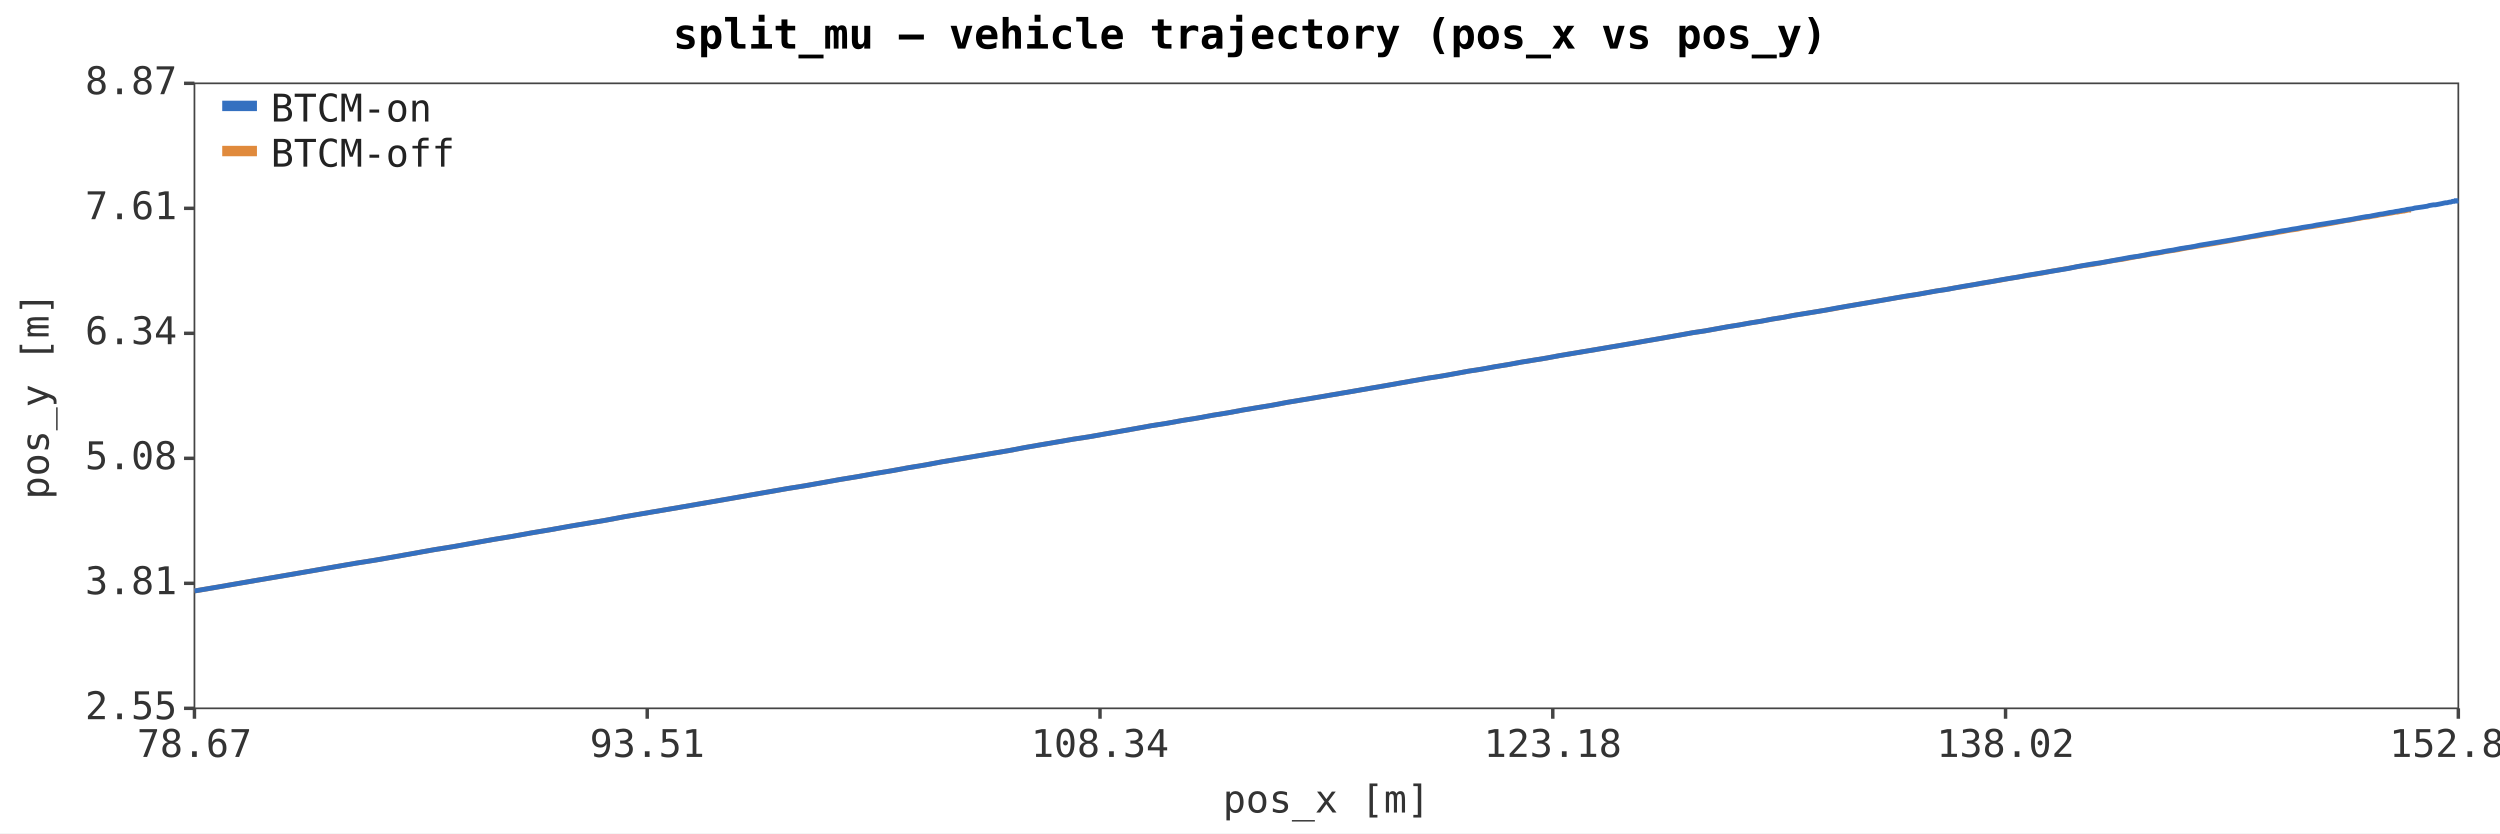
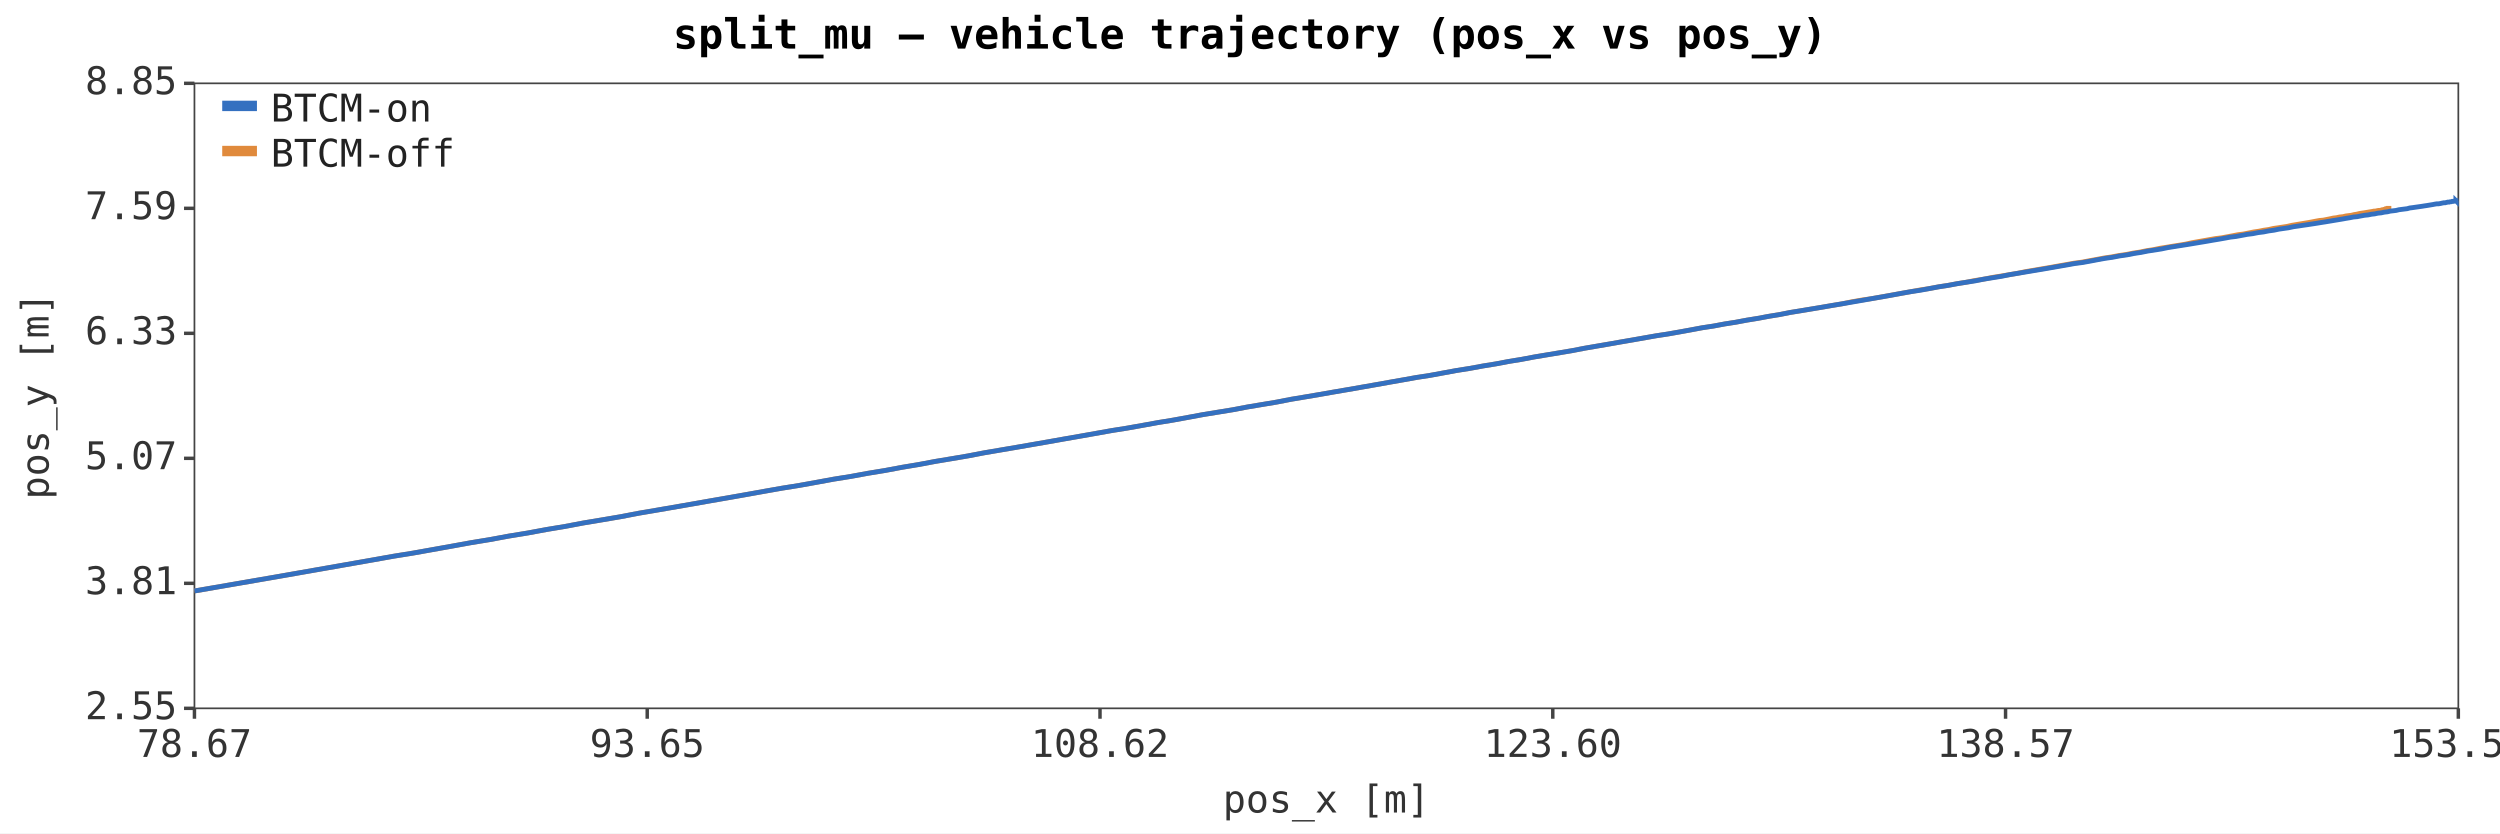
<svg xmlns="http://www.w3.org/2000/svg" viewBox="0 0 720 240" width="720" height="240" font-family="ui-monospace,Consolas,Menlo,monospace" font-size="11">
  <rect width="100%" height="100%" fill="#ffffff" />
  <text x="360.0" y="14" text-anchor="middle" font-size="12" font-weight="bold">split_mu — vehicle trajectory (pos_x vs pos_y)</text>
  <rect x="56" y="24" width="652" height="180" fill="none" stroke="#444" stroke-width="0.5" />
  <line x1="56.0" y1="204" x2="56.0" y2="207" stroke="#444" />
  <text x="56.0" y="218" text-anchor="middle" fill="#333">78.67</text>
  <line x1="186.4" y1="204" x2="186.4" y2="207" stroke="#444" />
-   <text x="186.4" y="218" text-anchor="middle" fill="#333">93.51</text>
+   <text x="186.4" y="218" text-anchor="middle" fill="#333">93.65</text>
  <line x1="316.8" y1="204" x2="316.8" y2="207" stroke="#444" />
-   <text x="316.8" y="218" text-anchor="middle" fill="#333">108.34</text>
+   <text x="316.8" y="218" text-anchor="middle" fill="#333">108.62</text>
  <line x1="447.2" y1="204" x2="447.2" y2="207" stroke="#444" />
-   <text x="447.2" y="218" text-anchor="middle" fill="#333">123.18</text>
+   <text x="447.2" y="218" text-anchor="middle" fill="#333">123.60</text>
  <line x1="577.6" y1="204" x2="577.6" y2="207" stroke="#444" />
-   <text x="577.6" y="218" text-anchor="middle" fill="#333">138.02</text>
+   <text x="577.6" y="218" text-anchor="middle" fill="#333">138.57</text>
  <line x1="708.0" y1="204" x2="708.0" y2="207" stroke="#444" />
-   <text x="708.0" y="218" text-anchor="middle" fill="#333">152.85</text>
+   <text x="708.0" y="218" text-anchor="middle" fill="#333">153.54</text>
  <line x1="53" y1="204.0" x2="56" y2="204.0" stroke="#444" />
  <text x="51" y="204.0" text-anchor="end" dominant-baseline="middle" fill="#333">2.55</text>
  <line x1="53" y1="168.0" x2="56" y2="168.0" stroke="#444" />
  <text x="51" y="168.0" text-anchor="end" dominant-baseline="middle" fill="#333">3.81</text>
  <line x1="53" y1="132.0" x2="56" y2="132.0" stroke="#444" />
-   <text x="51" y="132.0" text-anchor="end" dominant-baseline="middle" fill="#333">5.08</text>
+   <text x="51" y="132.0" text-anchor="end" dominant-baseline="middle" fill="#333">5.07</text>
  <line x1="53" y1="96.0" x2="56" y2="96.0" stroke="#444" />
-   <text x="51" y="96.0" text-anchor="end" dominant-baseline="middle" fill="#333">6.34</text>
+   <text x="51" y="96.0" text-anchor="end" dominant-baseline="middle" fill="#333">6.33</text>
  <line x1="53" y1="60.0" x2="56" y2="60.0" stroke="#444" />
-   <text x="51" y="60.0" text-anchor="end" dominant-baseline="middle" fill="#333">7.61</text>
+   <text x="51" y="60.0" text-anchor="end" dominant-baseline="middle" fill="#333">7.59</text>
  <line x1="53" y1="24.0" x2="56" y2="24.0" stroke="#444" />
-   <text x="51" y="24.0" text-anchor="end" dominant-baseline="middle" fill="#333">8.87</text>
+   <text x="51" y="24.0" text-anchor="end" dominant-baseline="middle" fill="#333">8.85</text>
  <text x="382.0" y="234" text-anchor="middle" fill="#333">pos_x [m]</text>
  <text transform="translate(14,114.0) rotate(-90)" text-anchor="middle" fill="#333">pos_y [m]</text>
-   <line x1="56.0" y1="276.6" x2="708.0" y2="276.6" stroke="#aaa" stroke-width="0.7" stroke-dasharray="1 0" />
-   <polyline fill="none" stroke="#e08a3c" stroke-width="1.4" points="56.0,170.2 61.9,169.2 67.7,168.2 73.5,167.2 79.4,166.2 85.2,165.2 91.0,164.2 96.7,163.2 102.5,162.2 108.2,161.3 113.9,160.3 119.5,159.3 125.1,158.3 130.7,157.4 136.3,156.4 141.9,155.4 147.4,154.5 152.9,153.5 158.3,152.6 163.8,151.6 169.2,150.7 174.6,149.8 179.9,148.8 185.2,147.9 190.5,147.0 195.8,146.1 201.0,145.2 206.2,144.3 211.4,143.4 216.5,142.5 221.7,141.6 226.8,140.7 231.8,139.9 236.9,139.0 241.9,138.1 246.8,137.3 251.8,136.4 256.7,135.6 261.6,134.7 266.5,133.9 271.3,133.0 276.1,132.2 280.9,131.4 285.6,130.6 290.4,129.8 295.1,128.9 299.7,128.1 304.4,127.3 309.0,126.5 313.6,125.8 318.1,125.0 322.7,124.2 327.2,123.4 331.6,122.6 336.1,121.9 340.5,121.1 344.9,120.4 349.2,119.6 353.6,118.9 357.9,118.1 362.1,117.4 366.4,116.7 370.6,115.9 374.8,115.2 379.0,114.5 383.1,113.8 387.2,113.1 391.3,112.4 395.3,111.7 399.4,111.0 403.3,110.3 407.3,109.6 411.3,108.9 415.2,108.3 419.1,107.6 422.9,106.9 426.8,106.3 430.6,105.6 434.3,105.0 438.1,104.3 441.8,103.7 445.5,103.1 449.2,102.4 452.8,101.8 456.4,101.2 460.0,100.6 463.5,100.0 467.1,99.4 470.6,98.8 474.0,98.2 477.5,97.6 480.9,97.0 484.3,96.4 487.6,95.8 491.0,95.3 494.3,94.7 497.6,94.1 500.8,93.6 504.1,93.0 507.3,92.5 510.4,91.9 513.6,91.4 516.7,90.8 519.8,90.3 522.9,89.8 525.9,89.3 528.9,88.8 531.9,88.2 534.9,87.7 537.8,87.2 540.7,86.7 543.6,86.2 546.5,85.7 549.3,85.3 552.1,84.8 554.9,84.3 557.6,83.8 560.3,83.4 563.0,82.9 565.7,82.5 568.3,82.0 570.9,81.6 573.5,81.1 576.1,80.7 578.6,80.2 581.1,79.8 583.6,79.4 586.0,79.0 588.4,78.6 590.8,78.1 593.2,77.7 595.5,77.3 597.8,76.9 600.1,76.5 602.4,76.2 604.6,75.8 606.8,75.4 609.0,75.0 611.2,74.7 613.3,74.3 615.4,73.9 617.4,73.6 619.5,73.2 621.5,72.9 623.5,72.5 625.4,72.2 627.4,71.9 629.3,71.5 631.2,71.2 633.0,70.9 634.8,70.6 636.6,70.3 638.4,70.0 640.1,69.7 641.9,69.4 643.5,69.1 645.2,68.8 646.8,68.5 648.4,68.2 650.0,68.0 651.6,67.7 653.1,67.4 654.6,67.2 656.1,66.9 657.5,66.7 658.9,66.4 660.3,66.2 661.7,66.0 663.0,65.7 664.3,65.5 665.6,65.3 666.9,65.1 668.1,64.9 669.3,64.7 670.4,64.5 671.6,64.3 672.6,64.1 673.7,63.9 674.8,63.7 675.8,63.5 676.8,63.4 677.7,63.2 678.7,63.0 679.6,62.9 680.5,62.7 681.4,62.6 682.2,62.5 683.0,62.3 683.8,62.2 684.5,62.1 685.3,61.9 685.9,61.8 686.6,61.7 687.2,61.6 687.9,61.5 688.5,61.4 689.0,61.3 689.5,61.2 690.0,61.1 690.4,61.1 690.9,61.0 691.3,60.9 691.6,60.9 692.0,60.8 692.3,60.8 692.5,60.7 692.8,60.7 693.0,60.6 693.2,60.6 693.4,60.5 693.5,60.5 693.6,60.5 693.7,60.5 693.8,60.4 693.8,60.4 693.8,60.4 693.8,60.4 693.8,60.4 693.8,60.4 693.8,60.4 693.9,60.4 693.9,60.4 693.9,60.4 693.9,60.4 693.9,60.4 693.9,60.4 693.9,60.4 693.9,60.4 693.9,60.4 693.9,60.4 693.9,60.4 693.9,60.4 693.9,60.4 693.9,60.4 693.9,60.4 693.9,60.4 693.8,60.4 693.8,60.4 693.8,60.4 693.8,60.4 693.8,60.4 693.8,60.4 693.8,60.4 693.8,60.4 693.8,60.4 693.8,60.4 693.8,60.4 693.8,60.4 693.7,60.4 693.7,60.4 693.7,60.5 693.7,60.5 693.7,60.5 693.7,60.5 693.7,60.5 693.7,60.5 693.7,60.5 693.6,60.5 693.6,60.5 693.6,60.5 693.6,60.5 693.6,60.5 693.6,60.5 693.6,60.5 693.6,60.5 693.6,60.5 693.6,60.5 693.6,60.5 693.6,60.5 693.6,60.5 693.6,60.5 693.6,60.5 693.6,60.5 693.6,60.5 693.6,60.5 693.6,60.5 693.6,60.5 693.6,60.5 693.6,60.5 693.6,60.5 693.6,60.5 693.6,60.5 693.6,60.5 693.5,60.5 693.5,60.5 693.5,60.5 693.5,60.5 693.5,60.5 693.5,60.5 693.5,60.5 693.5,60.5 693.5,60.5 693.5,60.5 693.5,60.5 693.5,60.5 693.5,60.5 693.5,60.5 693.5,60.5 693.5,60.5 693.5,60.5 693.5,60.5 693.5,60.5 693.5,60.5 693.5,60.5 693.5,60.5 693.5,60.5 693.5,60.5 693.5,60.5 693.5,60.5 693.4,60.5 693.4,60.5 693.4,60.5 693.4,60.5 693.4,60.5 693.4,60.5 693.4,60.5 693.4,60.5 693.4,60.5 693.4,60.5 693.4,60.5 693.4,60.5 693.4,60.5 693.4,60.5 693.4,60.5 693.4,60.5 693.4,60.5 693.4,60.5 693.4,60.5 693.4,60.5 693.4,60.5 693.4,60.5 693.4,60.5 693.4,60.5 693.4,60.5 693.4,60.5 693.4,60.5 693.4,60.5 693.4,60.5 693.4,60.5 693.4,60.5 693.4,60.5 693.4,60.5 693.4,60.5 693.4,60.5 693.4,60.5 693.4,60.5 693.4,60.5 693.4,60.5 693.4,60.5 693.4,60.5 693.4,60.5 693.4,60.5 693.4,60.5 693.4,60.5 693.4,60.5 693.4,60.5 693.3,60.5 693.3,60.5 693.3,60.5 693.3,60.5 693.3,60.5 693.3,60.5 693.3,60.5 693.3,60.5 693.3,60.5 693.3,60.5 693.3,60.5 693.3,60.5 693.3,60.5 693.3,60.5 693.3,60.5 693.3,60.5 693.3,60.5 693.3,60.5 693.3,60.5 693.3,60.5 693.3,60.5 693.3,60.5 693.3,60.5 693.3,60.5 693.3,60.5 693.3,60.5 693.3,60.5 693.3,60.5 693.3,60.5 693.3,60.5 693.3,60.5 693.3,60.5 693.3,60.5 693.3,60.5 693.3,60.5 693.3,60.5 693.3,60.5 693.3,60.5 693.3,60.5 693.3,60.5 693.3,60.5 693.3,60.5 693.3,60.5 693.3,60.5 693.3,60.5 693.3,60.5 693.3,60.5 693.3,60.5 693.3,60.5 693.3,60.5 693.3,60.5 693.3,60.5" />
-   <polyline fill="none" stroke="#3470c0" stroke-width="1.4" points="56.0,170.2 61.9,169.2 67.7,168.2 73.5,167.2 79.4,166.2 85.2,165.2 91.0,164.2 96.7,163.2 102.5,162.2 108.2,161.3 113.9,160.3 119.5,159.3 125.1,158.3 130.7,157.4 136.3,156.4 141.9,155.4 147.4,154.5 152.9,153.5 158.3,152.6 163.8,151.6 169.2,150.7 174.6,149.8 179.9,148.8 185.2,147.9 190.5,147.0 195.8,146.1 201.0,145.2 206.2,144.3 211.4,143.4 216.5,142.5 221.7,141.6 226.8,140.7 231.8,139.9 236.9,139.0 241.9,138.1 246.8,137.3 251.8,136.4 256.7,135.6 261.6,134.7 266.5,133.9 271.3,133.0 276.1,132.2 280.9,131.4 285.6,130.6 290.4,129.8 295.1,128.9 299.7,128.1 304.4,127.3 309.0,126.5 313.6,125.8 318.1,125.0 322.7,124.2 327.2,123.4 331.6,122.6 336.1,121.9 340.5,121.1 344.9,120.4 349.2,119.6 353.6,118.9 357.9,118.1 362.1,117.4 366.4,116.7 370.6,115.9 374.8,115.2 379.0,114.5 383.1,113.8 387.2,113.1 391.3,112.4 395.3,111.7 399.4,111.0 403.3,110.3 407.3,109.6 411.3,108.9 415.2,108.3 419.1,107.6 422.9,106.9 426.8,106.3 430.6,105.6 434.3,105.0 438.1,104.3 441.8,103.7 445.5,103.1 449.2,102.4 452.8,101.8 456.4,101.2 460.0,100.6 463.5,100.0 467.1,99.4 470.6,98.8 474.0,98.2 477.5,97.6 480.9,97.0 484.3,96.4 487.6,95.8 491.0,95.3 494.3,94.7 497.6,94.1 500.8,93.6 504.1,93.0 507.3,92.5 510.4,91.9 513.6,91.4 516.7,90.8 519.8,90.3 522.9,89.8 525.9,89.3 529.0,88.7 532.0,88.2 534.9,87.7 537.9,87.2 540.8,86.7 543.7,86.2 546.5,85.7 549.3,85.2 552.1,84.8 554.9,84.3 557.7,83.8 560.4,83.4 563.1,82.9 565.8,82.4 568.4,82.0 571.0,81.5 573.6,81.1 576.2,80.6 578.7,80.2 581.2,79.8 583.7,79.3 586.2,78.9 588.6,78.5 591.0,78.1 593.4,77.7 595.8,77.3 598.1,76.8 600.4,76.4 602.7,76.0 604.9,75.7 607.1,75.3 609.3,74.9 611.5,74.5 613.6,74.1 615.8,73.8 617.9,73.4 619.9,73.0 622.0,72.7 624.0,72.3 626.0,72.0 627.9,71.6 629.9,71.3 631.8,71.0 633.6,70.6 635.5,70.3 637.3,70.0 639.1,69.7 640.9,69.4 642.7,69.1 644.4,68.8 646.1,68.5 647.8,68.2 649.4,67.9 651.0,67.6 652.6,67.3 654.2,67.1 655.7,66.8 657.2,66.5 658.7,66.3 660.2,66.0 661.6,65.8 663.1,65.5 664.4,65.3 665.8,65.1 667.2,64.8 668.5,64.6 669.8,64.4 671.0,64.2 672.3,64.0 673.5,63.8 674.7,63.6 675.9,63.4 677.1,63.2 678.2,63.0 679.2,62.8 680.3,62.6 681.4,62.4 682.4,62.3 683.4,62.1 684.4,61.9 685.4,61.7 686.3,61.6 687.3,61.4 688.2,61.2 689.1,61.1 690.0,60.9 690.8,60.8 691.7,60.6 692.5,60.5 693.3,60.3 694.1,60.2 694.8,60.1 695.5,59.9 696.3,59.8 697.0,59.7 697.7,59.6 698.3,59.5 699.0,59.4 699.6,59.2 700.2,59.1 700.8,59.0 701.3,59.0 701.9,58.9 702.4,58.8 702.9,58.7 703.4,58.6 703.8,58.5 704.3,58.4 704.7,58.4 705.1,58.3 705.5,58.2 705.8,58.2 706.1,58.1 706.3,58.0 706.6,58.0 706.8,58.0 707.0,57.9 707.2,57.9 707.4,57.9 707.5,57.8 707.6,57.8 707.7,57.8 707.7,57.8 707.8,57.8 707.8,57.8 707.9,57.8 707.9,57.8 707.9,57.8 707.9,57.8 707.9,57.8 707.9,57.8 708.0,57.8 708.0,57.8 708.0,57.8 708.0,57.8 708.0,57.8 708.0,57.8 708.0,57.8 708.0,57.8 708.0,57.8 708.0,57.8 708.0,57.8 708.0,57.8 708.0,57.8 708.0,57.8 708.0,57.8 708.0,57.8 708.0,57.8 708.0,57.8 708.0,57.8 708.0,57.8 707.9,57.8 707.9,57.8 707.9,57.8 707.9,57.8 707.9,57.8 707.9,57.8 707.9,57.8 707.9,57.8 707.9,57.8 707.9,57.8 707.9,57.8 707.9,57.8 707.9,57.8 707.8,57.8 707.8,57.8 707.8,57.8 707.8,57.8 707.8,57.8 707.8,57.8 707.8,57.8 707.8,57.8 707.8,57.8 707.8,57.8 707.8,57.8 707.8,57.8 707.7,57.8 707.7,57.8 707.7,57.8 707.7,57.8 707.7,57.8 707.7,57.8 707.7,57.8 707.7,57.8 707.7,57.8 707.7,57.8 707.7,57.8 707.7,57.8 707.7,57.8 707.7,57.8 707.6,57.8 707.6,57.8 707.6,57.8 707.6,57.8 707.6,57.8 707.6,57.8 707.6,57.8 707.6,57.8 707.6,57.8 707.6,57.8 707.6,57.8 707.6,57.8 707.5,57.8 707.5,57.8 707.5,57.8 707.5,57.8 707.5,57.8 707.5,57.8 707.5,57.8 707.5,57.8 707.5,57.8 707.5,57.8 707.5,57.8 707.5,57.8 707.5,57.8 707.4,57.8 707.4,57.8 707.4,57.8 707.4,57.8 707.4,57.8 707.4,57.8 707.4,57.9 707.4,57.9 707.4,57.9 707.4,57.9 707.4,57.9 707.4,57.9 707.4,57.9 707.4,57.9 707.4,57.9 707.4,57.9 707.4,57.9 707.4,57.9 707.3,57.9 707.3,57.9 707.3,57.9 707.3,57.9 707.3,57.9 707.3,57.9 707.3,57.9 707.3,57.9 707.3,57.9 707.3,57.9 707.3,57.9 707.3,57.9 707.3,57.9 707.3,57.9 707.3,57.9 707.3,57.9 707.3,57.9 707.3,57.9 707.3,57.9 707.3,57.9 707.3,57.9 707.3,57.9 707.3,57.9 707.3,57.9 707.3,57.9 707.3,57.9 707.3,57.9 707.3,57.9 707.3,57.9 707.3,57.9 707.3,57.9 707.3,57.9 707.3,57.9 707.3,57.9 707.3,57.9 707.3,57.9 707.3,57.9 707.3,57.9 707.3,57.9 707.3,57.9 707.3,57.9 707.3,57.9 707.3,57.9 707.3,57.9 707.3,57.9 707.3,57.9 707.2,57.9 707.2,57.9 707.2,57.9 707.2,57.9 707.2,57.9 707.2,57.9 707.2,57.9 707.2,57.9 707.2,57.9 707.2,57.9 707.2,57.9 707.2,57.9 707.2,57.9 707.2,57.9 707.2,57.9 707.2,57.9 707.2,57.9 707.2,57.9 707.2,57.9 707.2,57.9 707.2,57.9 707.2,57.9 707.2,57.9" />
+   <line x1="56.0" y1="277.0" x2="708.0" y2="277.0" stroke="#aaa" stroke-width="0.7" stroke-dasharray="1 0" />
+   <polyline fill="none" stroke="#e08a3c" stroke-width="1.4" points="56.0,170.2 61.8,169.2 67.6,168.2 73.4,167.2 79.2,166.2 84.9,165.2 90.6,164.2 96.3,163.2 102.0,162.2 107.7,161.2 113.3,160.2 118.9,159.3 124.5,158.3 130.1,157.3 135.6,156.3 141.1,155.4 146.5,154.4 152.0,153.5 157.4,152.5 162.8,151.6 168.1,150.6 173.5,149.7 178.8,148.8 184.0,147.8 189.3,146.9 194.5,146.0 199.7,145.1 204.8,144.2 210.0,143.3 215.1,142.4 220.1,141.5 225.2,140.6 230.2,139.8 235.2,138.9 240.1,138.0 245.1,137.2 250.0,136.3 254.9,135.5 259.7,134.6 264.5,133.8 269.3,132.9 274.1,132.1 278.8,131.3 283.5,130.4 288.2,129.6 292.9,128.8 297.5,128.0 302.1,127.2 306.6,126.4 311.2,125.6 315.7,124.8 320.2,124.0 324.6,123.3 329.1,122.5 333.5,121.7 337.8,121.0 342.2,120.2 346.5,119.4 350.8,118.7 355.1,118.0 359.3,117.2 363.5,116.5 367.7,115.8 371.8,115.0 376.0,114.3 380.1,113.6 384.1,112.9 388.2,112.2 392.2,111.5 396.2,110.8 400.1,110.1 404.1,109.4 408.0,108.7 411.9,108.1 415.7,107.4 419.5,106.7 423.3,106.1 427.1,105.4 430.8,104.8 434.5,104.1 438.2,103.5 441.9,102.8 445.5,102.2 449.1,101.6 452.7,101.0 456.3,100.3 459.8,99.7 463.3,99.1 466.7,98.5 470.2,97.9 473.6,97.3 477.0,96.7 480.3,96.2 483.7,95.6 487.0,95.0 490.2,94.4 493.5,93.9 496.7,93.3 499.9,92.8 503.1,92.2 506.2,91.7 509.4,91.1 512.5,90.6 515.5,90.0 518.6,89.5 521.6,89.0 524.6,88.5 527.5,88.0 530.5,87.5 533.4,86.9 536.3,86.4 539.1,86.0 541.9,85.5 544.7,85.0 547.5,84.5 550.3,84.0 553.0,83.5 555.7,83.1 558.3,82.6 561.0,82.2 563.6,81.7 566.2,81.3 568.7,80.8 571.3,80.4 573.8,79.9 576.3,79.5 578.7,79.1 581.1,78.7 583.5,78.2 585.9,77.8 588.2,77.4 590.6,77.0 592.8,76.6 595.1,76.2 597.3,75.8 599.6,75.5 601.7,75.1 603.9,74.7 606.0,74.3 608.1,74.0 610.2,73.6 612.3,73.3 614.3,72.9 616.3,72.6 618.2,72.2 620.2,71.9 622.1,71.5 624.0,71.2 625.8,70.9 627.7,70.6 629.5,70.3 631.3,69.9 633.0,69.6 634.7,69.3 636.4,69.0 638.1,68.7 639.8,68.5 641.4,68.2 643.0,67.9 644.5,67.6 646.1,67.4 647.6,67.1 649.1,66.8 650.5,66.6 652.0,66.3 653.4,66.1 654.7,65.8 656.1,65.6 657.4,65.4 658.7,65.2 660.0,64.9 661.2,64.7 662.4,64.5 663.6,64.3 664.8,64.1 665.9,63.9 666.9,63.7 668.0,63.5 669.1,63.4 670.1,63.2 671.1,63.0 672.0,62.8 672.9,62.7 673.8,62.5 674.8,62.4 675.6,62.2 676.4,62.1 677.2,62.0 678.0,61.8 678.7,61.7 679.5,61.5 680.1,61.4 680.8,61.3 681.4,61.2 682.0,61.1 682.6,61.0 683.2,60.9 683.7,60.8 684.1,60.8 684.5,60.7 685.0,60.6 685.4,60.6 685.8,60.5 686.1,60.4 686.4,60.4 686.6,60.3 686.9,60.3 687.1,60.3 687.3,60.2 687.5,60.2 687.6,60.1 687.7,60.1 687.8,60.1 687.9,60.1 687.9,60.1 687.9,60.0 687.9,60.0 687.9,60.0 687.9,60.0 688.0,60.0 688.0,60.0 688.0,60.0 688.0,60.1 688.0,60.1 688.0,60.1 688.0,60.1 688.0,60.1 688.0,60.1 688.0,60.1 688.0,60.1 688.0,60.1 688.0,60.1 688.0,60.1 688.0,60.1 688.0,60.1 688.0,60.1 688.0,60.1 688.0,60.1 687.9,60.1 687.9,60.1 687.9,60.1 687.9,60.1 687.9,60.1 687.9,60.1 687.9,60.1 687.9,60.1 687.9,60.1 687.9,60.1 687.8,60.1 687.8,60.1 687.8,60.1 687.8,60.1 687.8,60.1 687.8,60.1 687.8,60.1 687.8,60.1 687.8,60.1 687.8,60.1 687.7,60.1 687.7,60.1 687.7,60.1 687.7,60.1 687.7,60.1 687.7,60.1 687.7,60.1 687.7,60.1 687.7,60.1 687.7,60.1 687.7,60.1 687.7,60.1 687.7,60.1 687.7,60.1 687.7,60.1 687.7,60.1 687.7,60.1 687.7,60.1 687.7,60.1 687.7,60.1 687.7,60.1 687.7,60.1 687.7,60.1 687.7,60.1 687.7,60.1 687.6,60.1 687.6,60.1 687.6,60.1 687.6,60.1 687.6,60.1 687.6,60.1 687.6,60.1 687.6,60.1 687.6,60.1 687.6,60.1 687.6,60.1 687.6,60.1 687.6,60.1 687.6,60.1 687.6,60.1 687.6,60.1 687.6,60.1 687.6,60.1 687.6,60.1 687.6,60.1 687.6,60.1 687.6,60.1 687.6,60.1 687.6,60.1 687.6,60.1 687.6,60.1 687.6,60.1 687.6,60.1 687.6,60.1 687.6,60.1 687.5,60.1 687.5,60.1 687.5,60.1 687.5,60.1 687.5,60.1 687.5,60.1 687.5,60.1 687.5,60.1 687.5,60.1 687.5,60.1 687.5,60.1 687.5,60.1 687.5,60.1 687.5,60.1 687.5,60.1 687.5,60.1 687.5,60.1 687.5,60.1 687.5,60.1 687.5,60.1 687.5,60.1 687.5,60.1 687.5,60.1 687.5,60.1 687.5,60.1 687.5,60.1 687.5,60.1 687.5,60.1 687.5,60.1 687.5,60.1 687.5,60.1 687.5,60.1 687.5,60.1 687.5,60.1 687.5,60.1 687.5,60.1 687.5,60.1 687.5,60.1 687.5,60.1 687.5,60.1 687.5,60.1 687.5,60.1 687.5,60.1 687.5,60.1 687.5,60.1 687.5,60.1 687.5,60.1 687.5,60.1 687.5,60.1 687.4,60.1 687.4,60.1 687.4,60.1 687.4,60.1 687.4,60.1 687.4,60.1 687.4,60.1 687.4,60.1 687.4,60.1 687.4,60.1 687.4,60.1 687.4,60.1 687.4,60.1 687.4,60.1 687.4,60.2 687.4,60.2 687.4,60.2 687.4,60.1 687.4,60.1 687.4,60.1 687.4,60.1 687.4,60.1 687.4,60.2 687.4,60.2 687.4,60.2 687.4,60.2 687.4,60.2 687.4,60.2 687.4,60.2 687.4,60.2 687.4,60.2 687.4,60.2 687.4,60.2 687.4,60.2 687.4,60.2 687.4,60.2 687.4,60.2 687.4,60.2 687.4,60.2 687.4,60.2 687.4,60.2 687.4,60.2 687.4,60.2 687.4,60.2 687.4,60.2 687.4,60.1" />
+   <polyline fill="none" stroke="#3470c0" stroke-width="1.4" points="56.0,170.2 61.8,169.2 67.6,168.2 73.4,167.2 79.2,166.2 84.9,165.2 90.6,164.2 96.3,163.2 102.0,162.2 107.7,161.2 113.3,160.2 118.9,159.3 124.5,158.3 130.1,157.3 135.6,156.3 141.1,155.4 146.5,154.4 152.0,153.5 157.4,152.5 162.8,151.6 168.1,150.6 173.5,149.7 178.8,148.8 184.0,147.8 189.3,146.9 194.5,146.0 199.7,145.1 204.8,144.2 210.0,143.3 215.1,142.4 220.1,141.5 225.2,140.6 230.2,139.8 235.2,138.9 240.1,138.0 245.1,137.2 250.0,136.3 254.9,135.5 259.7,134.6 264.5,133.8 269.3,132.9 274.1,132.1 278.8,131.3 283.5,130.4 288.2,129.6 292.9,128.8 297.5,128.0 302.1,127.2 306.6,126.4 311.2,125.6 315.7,124.8 320.2,124.0 324.6,123.3 329.1,122.5 333.5,121.7 337.8,121.0 342.2,120.2 346.5,119.4 350.8,118.7 355.1,118.0 359.3,117.2 363.5,116.5 367.7,115.8 371.8,115.0 376.0,114.3 380.1,113.6 384.1,112.9 388.2,112.2 392.2,111.5 396.2,110.8 400.1,110.1 404.1,109.4 408.0,108.7 411.9,108.1 415.7,107.4 419.5,106.7 423.3,106.1 427.1,105.4 430.8,104.8 434.5,104.1 438.2,103.5 441.9,102.8 445.5,102.2 449.1,101.6 452.7,101.0 456.3,100.3 459.8,99.7 463.3,99.1 466.7,98.5 470.2,97.9 473.6,97.3 477.0,96.7 480.3,96.2 483.7,95.6 487.0,95.0 490.2,94.4 493.5,93.9 496.7,93.3 499.9,92.8 503.1,92.2 506.2,91.7 509.4,91.1 512.5,90.6 515.5,90.0 518.6,89.5 521.6,89.0 524.6,88.5 527.5,88.0 530.5,87.5 533.4,87.0 536.3,86.5 539.1,86.0 542.0,85.5 544.8,85.0 547.5,84.5 550.3,84.0 553.0,83.6 555.7,83.1 558.4,82.6 561.0,82.2 563.7,81.7 566.2,81.3 568.8,80.9 571.3,80.4 573.8,80.0 576.3,79.6 578.8,79.1 581.2,78.7 583.6,78.3 586.0,77.9 588.4,77.5 590.7,77.1 593.0,76.7 595.3,76.3 597.5,75.9 599.8,75.6 602.0,75.2 604.1,74.8 606.3,74.4 608.4,74.1 610.5,73.7 612.6,73.4 614.6,73.0 616.6,72.7 618.6,72.3 620.6,72.0 622.5,71.7 624.4,71.3 626.3,71.0 628.2,70.7 630.1,70.4 631.9,70.1 633.7,69.8 635.5,69.5 637.2,69.2 639.0,68.9 640.7,68.6 642.3,68.3 644.0,68.1 645.6,67.8 647.2,67.5 648.8,67.3 650.3,67.0 651.9,66.8 653.4,66.5 654.9,66.3 656.3,66.0 657.7,65.8 659.1,65.6 660.5,65.3 661.9,65.1 663.2,64.9 664.6,64.7 665.9,64.5 667.2,64.3 668.4,64.1 669.7,63.9 670.9,63.7 672.1,63.5 673.3,63.3 674.5,63.1 675.6,62.9 676.8,62.7 677.8,62.5 678.9,62.4 679.9,62.2 681.0,62.0 682.0,61.9 683.0,61.7 683.9,61.6 684.8,61.4 685.8,61.3 686.7,61.1 687.6,61.0 688.4,60.8 689.3,60.7 690.1,60.6 690.9,60.4 691.7,60.3 692.5,60.2 693.3,60.1 694.0,59.9 694.8,59.8 695.5,59.7 696.2,59.6 696.9,59.5 697.6,59.4 698.2,59.3 698.9,59.2 699.5,59.1 700.1,59.0 700.7,58.9 701.2,58.8 701.8,58.7 702.3,58.7 702.9,58.6 703.3,58.5 703.8,58.4 704.2,58.4 704.6,58.3 705.0,58.2 705.4,58.2 705.7,58.1 706.0,58.1 706.2,58.0 706.4,58.0 706.6,58.0 706.8,57.9 707.0,57.9 707.1,57.9 707.3,57.9 707.4,57.9 707.4,57.8 707.5,57.8 707.6,57.8 707.6,57.8 707.7,57.8 707.7,57.8 707.8,57.8 707.8,57.8 707.8,57.8 707.8,57.8 707.9,57.8 707.9,57.8 707.9,57.8 707.9,57.8 707.9,57.8 707.9,57.8 707.9,57.8 708.0,57.8 708.0,57.8 708.0,57.8 708.0,57.8 708.0,57.8 708.0,57.8 708.0,57.8 708.0,57.8 708.0,57.8 708.0,57.8 708.0,57.8 708.0,57.8 708.0,57.8 708.0,57.8 708.0,57.8 708.0,57.8 708.0,57.8 708.0,57.8 708.0,57.8 708.0,57.8 708.0,57.8 707.9,57.8 707.9,57.8 707.9,57.8 707.9,57.8 707.9,57.8 707.9,57.8 707.9,57.8 707.9,57.8 707.9,57.8 707.9,57.8 707.9,57.8 707.9,57.8 707.9,57.8 707.9,57.8 707.8,57.8 707.8,57.8 707.8,57.8 707.8,57.8 707.8,57.8 707.8,57.8 707.8,57.8 707.8,57.8 707.8,57.8 707.8,57.8 707.8,57.8 707.8,57.8 707.7,57.8 707.7,57.8 707.7,57.8 707.7,57.8 707.7,57.8 707.7,57.8 707.7,57.8 707.7,57.8 707.7,57.8 707.7,57.8 707.7,57.8 707.7,57.8 707.7,57.8 707.7,57.8 707.6,57.8 707.6,57.8 707.6,57.8 707.6,57.8 707.6,57.8 707.6,57.8 707.6,57.8 707.6,57.8 707.6,57.8 707.6,57.8 707.6,57.8 707.6,57.8 707.6,57.8 707.6,57.8 707.6,57.8 707.6,57.8 707.6,57.8 707.5,57.8 707.5,57.8 707.5,57.8 707.5,57.8 707.5,57.8 707.5,57.8 707.5,57.8 707.5,57.8 707.5,57.8 707.5,57.8 707.5,57.8 707.5,57.8 707.5,57.8 707.5,57.8 707.5,57.8 707.5,57.8 707.5,57.8 707.5,57.8 707.5,57.8 707.5,57.8 707.5,57.8 707.5,57.8 707.5,57.8 707.5,57.8 707.5,57.8 707.5,57.8 707.5,57.8 707.5,57.8 707.5,57.8 707.5,57.8 707.5,57.8 707.4,57.8 707.4,57.8 707.4,57.8 707.4,57.8 707.4,57.8 707.4,57.8 707.4,57.8 707.4,57.8 707.4,57.8 707.4,57.8 707.4,57.8 707.4,57.8 707.4,57.8 707.4,57.8 707.4,57.8 707.4,57.8 707.4,57.8 707.4,57.8 707.4,57.8 707.4,57.8 707.4,57.8 707.4,57.8 707.4,57.8 707.4,57.8 707.4,57.8 707.4,57.8 707.4,57.9 707.4,57.9 707.3,57.8 707.3,57.9 707.3,57.9 707.3,57.9 707.3,57.9 707.3,57.9 707.3,57.9 707.3,57.9 707.3,57.9 707.3,57.9 707.3,57.9 707.3,57.9 707.3,57.9 707.3,57.9 707.3,57.9 707.3,57.9 707.3,57.9 707.3,57.9 707.3,57.9 707.3,57.9 707.3,57.9 707.3,57.9" />
  <rect x="64" y="29" width="10" height="3" fill="#3470c0" />
  <text x="78" y="35" fill="#222">BTCM-on</text>
  <rect x="64" y="42" width="10" height="3" fill="#e08a3c" />
  <text x="78" y="48" fill="#222">BTCM-off</text>
</svg>
